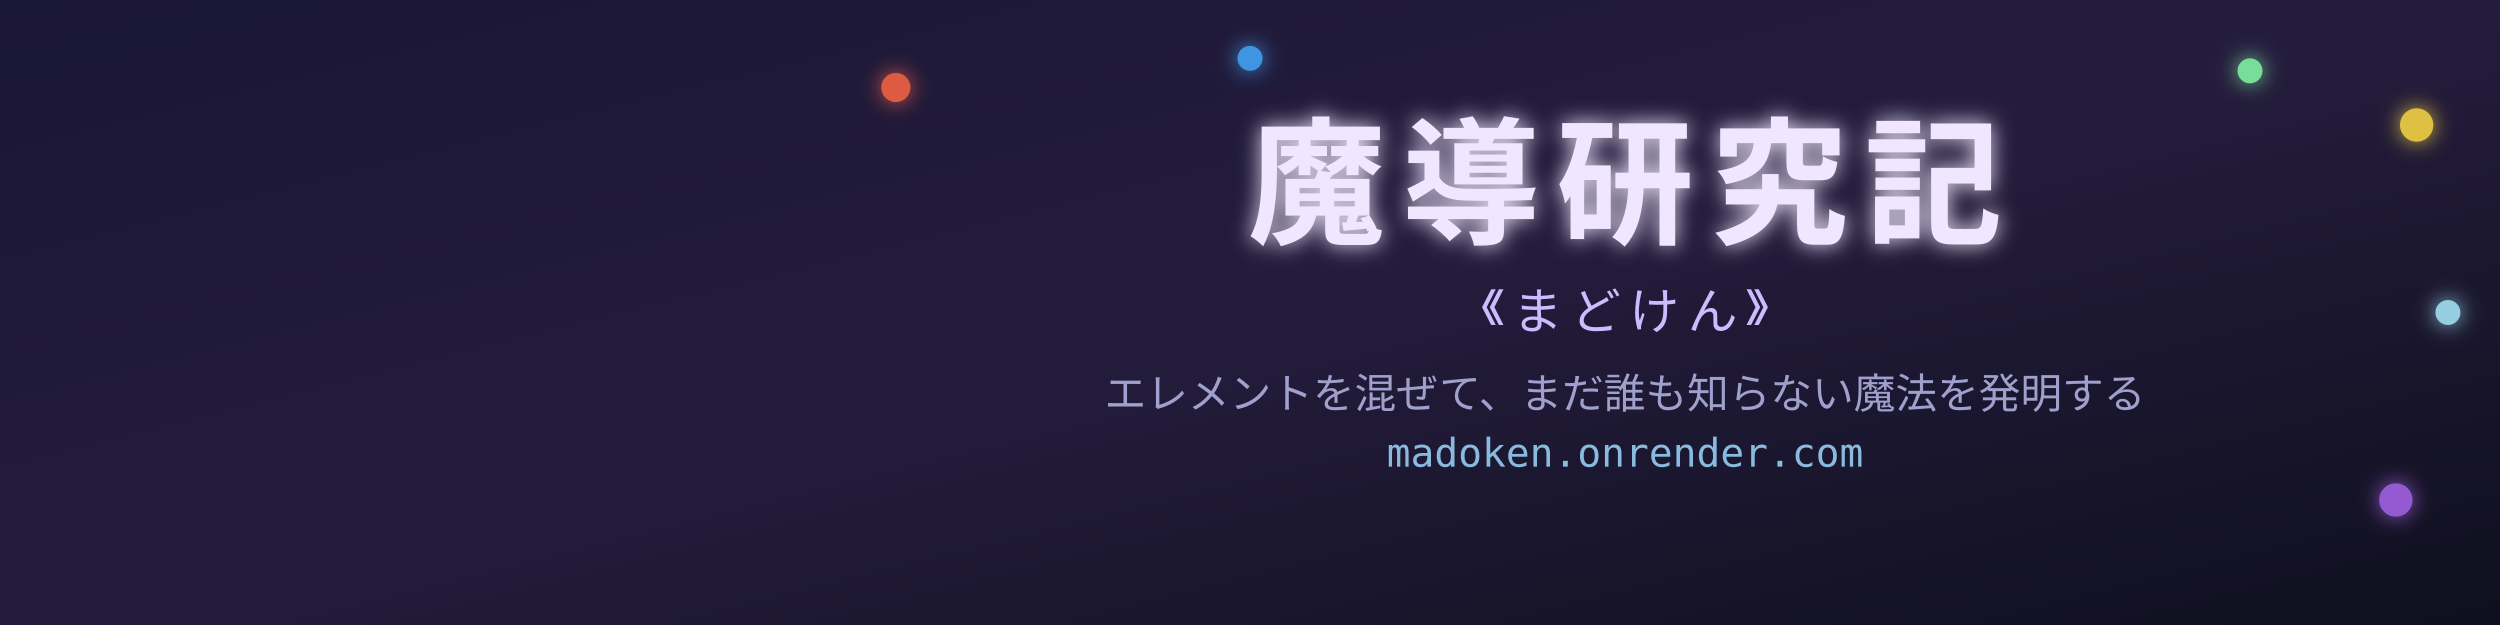
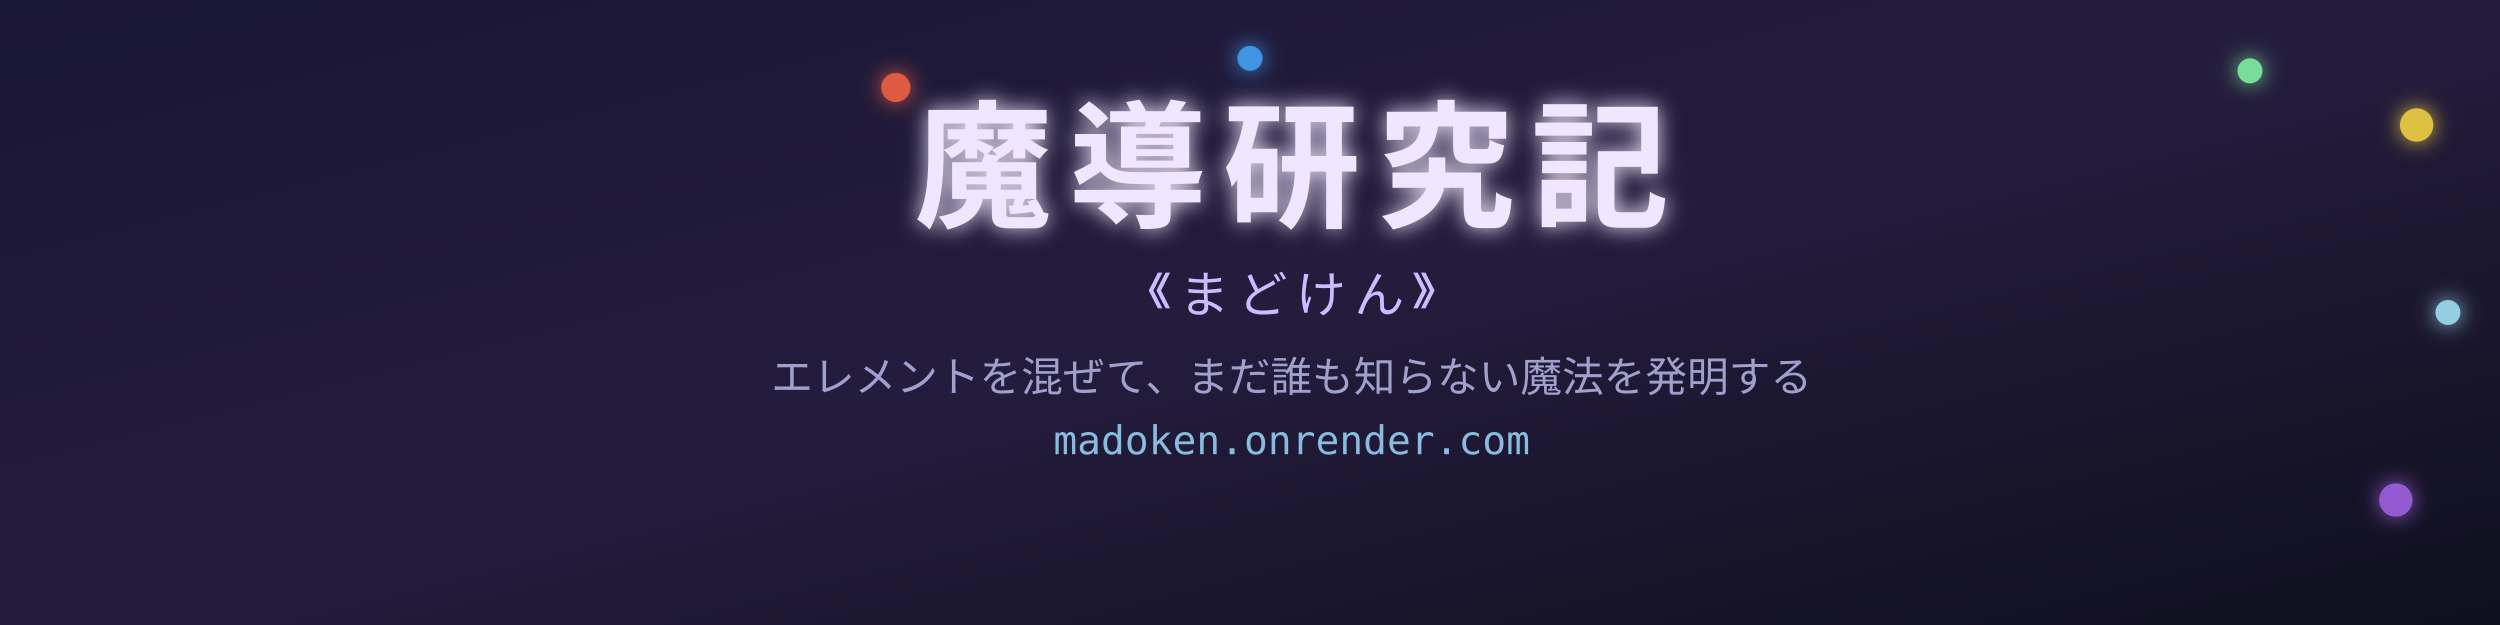
<svg xmlns="http://www.w3.org/2000/svg" viewBox="0 0 1200 300" width="1200" height="300">
  <defs>
    <linearGradient id="sky" x1="0" y1="0" x2="1" y2="1">
      <stop offset="0%" stop-color="#1a1636" />
      <stop offset="50%" stop-color="#241c3c" />
      <stop offset="100%" stop-color="#0f0f1e" />
    </linearGradient>
    <filter id="g2" x="-50%" y="-50%" width="200%" height="200%">
      <feGaussianBlur stdDeviation="5" result="b" />
      <feMerge>
        <feMergeNode in="b" />
        <feMergeNode in="SourceGraphic" />
      </feMerge>
    </filter>
  </defs>
  <rect width="1200" height="300" fill="url(#sky)" />
  <g filter="url(#g2)" opacity="0.85">
    <circle cx="430" cy="42" r="7" fill="#ff6644" />
    <circle cx="600" cy="28" r="6" fill="#44aaff" />
    <circle cx="1160" cy="60" r="8" fill="#ffdd44" />
    <circle cx="1175" cy="150" r="6" fill="#aaeeff" />
    <circle cx="1150" cy="240" r="8" fill="#aa66ee" />
    <circle cx="1080" cy="34" r="6" fill="#88ffaa" />
  </g>
-   <text x="780" y="112" text-anchor="middle" font-family="Yu Mincho, Hiragino Mincho ProN, serif" font-size="66" font-weight="bold" fill="#f0e6ff" filter="url(#g2)" letter-spacing="8">魔導研究記</text>
-   <text x="780" y="156" text-anchor="middle" font-family="Yu Gothic, Meiryo, sans-serif" font-size="24" fill="#ccbbff" letter-spacing="4">《まどけん》</text>
-   <text x="780" y="196" text-anchor="middle" font-family="Yu Gothic, Meiryo, sans-serif" font-size="20" fill="#a0a0cc">エレメントを混ぜて、まだ誰も知らない魔法を発明する</text>
-   <text x="780" y="224" text-anchor="middle" font-family="Consolas, monospace" font-size="19" fill="#88bbdd">madoken.onrender.com</text>
+   <text x="620" y="104" text-anchor="middle" font-family="Yu Mincho, Hiragino Mincho ProN, serif" font-size="66" font-weight="bold" fill="#f0e6ff" filter="url(#g2)" letter-spacing="8">魔導研究記</text>
+   <text x="620" y="148" text-anchor="middle" font-family="Yu Gothic, Meiryo, sans-serif" font-size="24" fill="#ccbbff" letter-spacing="4">《まどけん》</text>
+   <text x="620" y="188" text-anchor="middle" font-family="Yu Gothic, Meiryo, sans-serif" font-size="20" fill="#a0a0cc">エレメントを混ぜて、まだ誰も知らない魔法を発明する</text>
+   <text x="620" y="218" text-anchor="middle" font-family="Consolas, monospace" font-size="19" fill="#88bbdd">madoken.onrender.com</text>
</svg>
